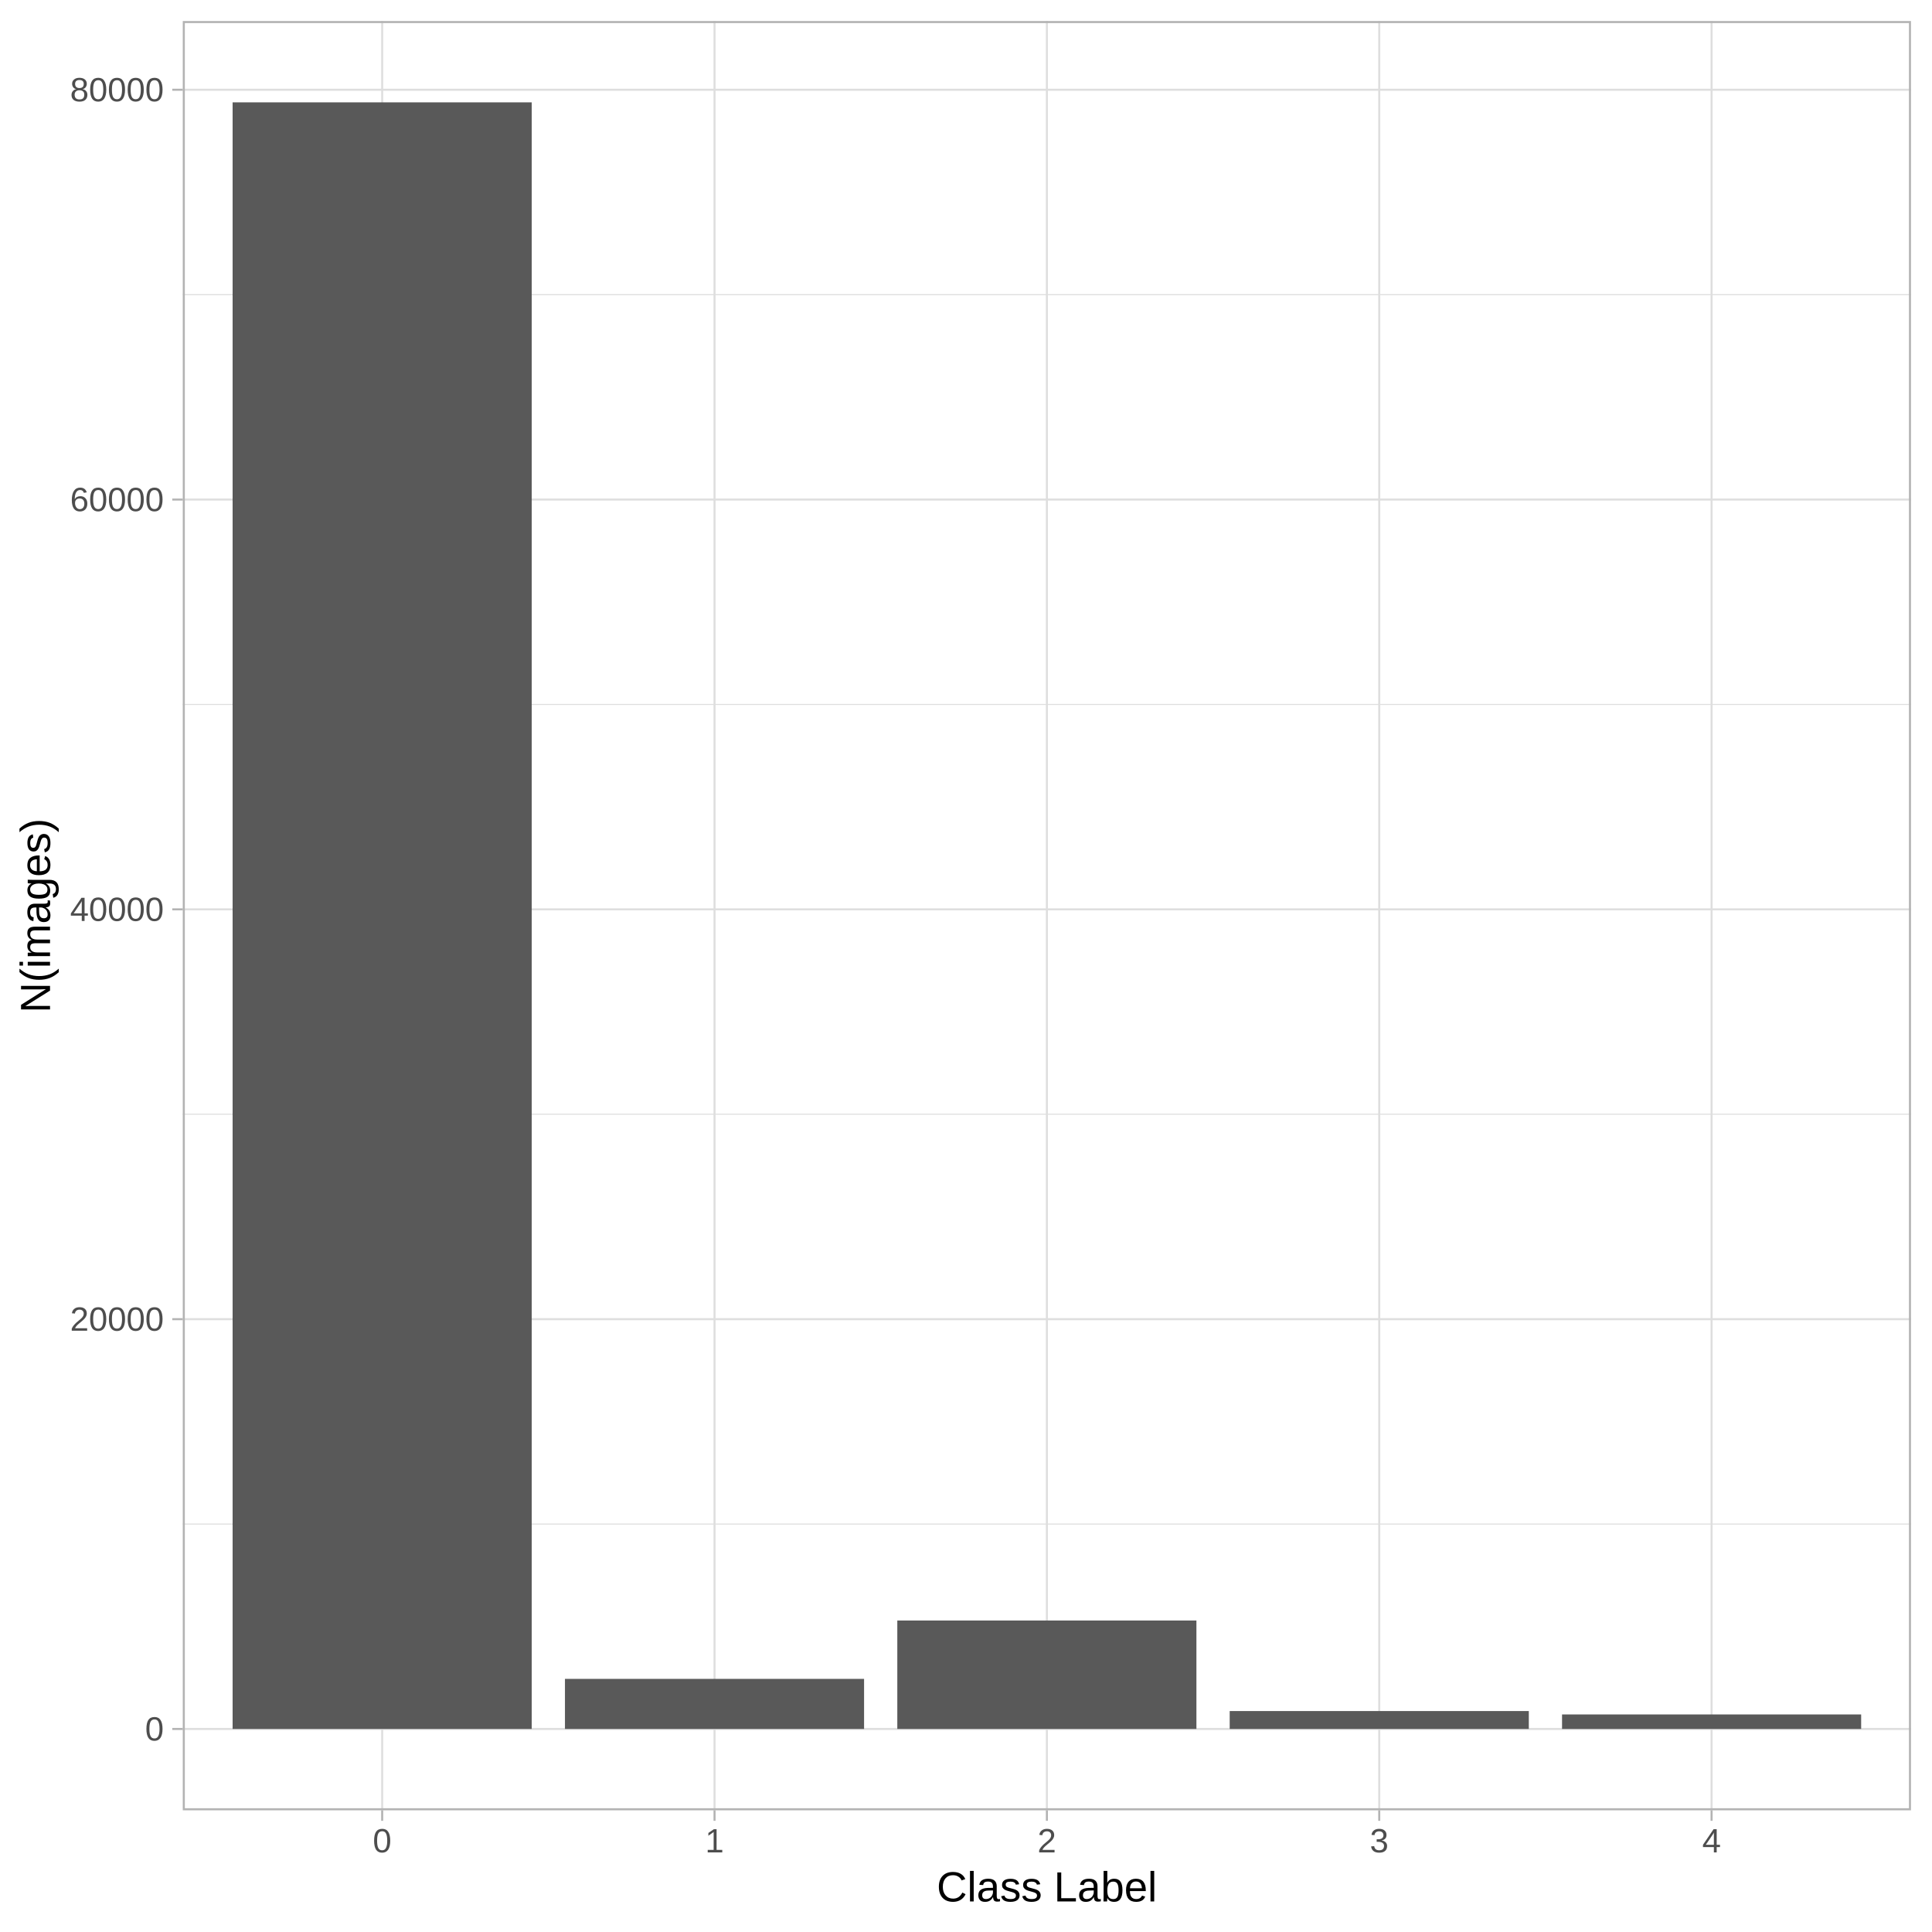
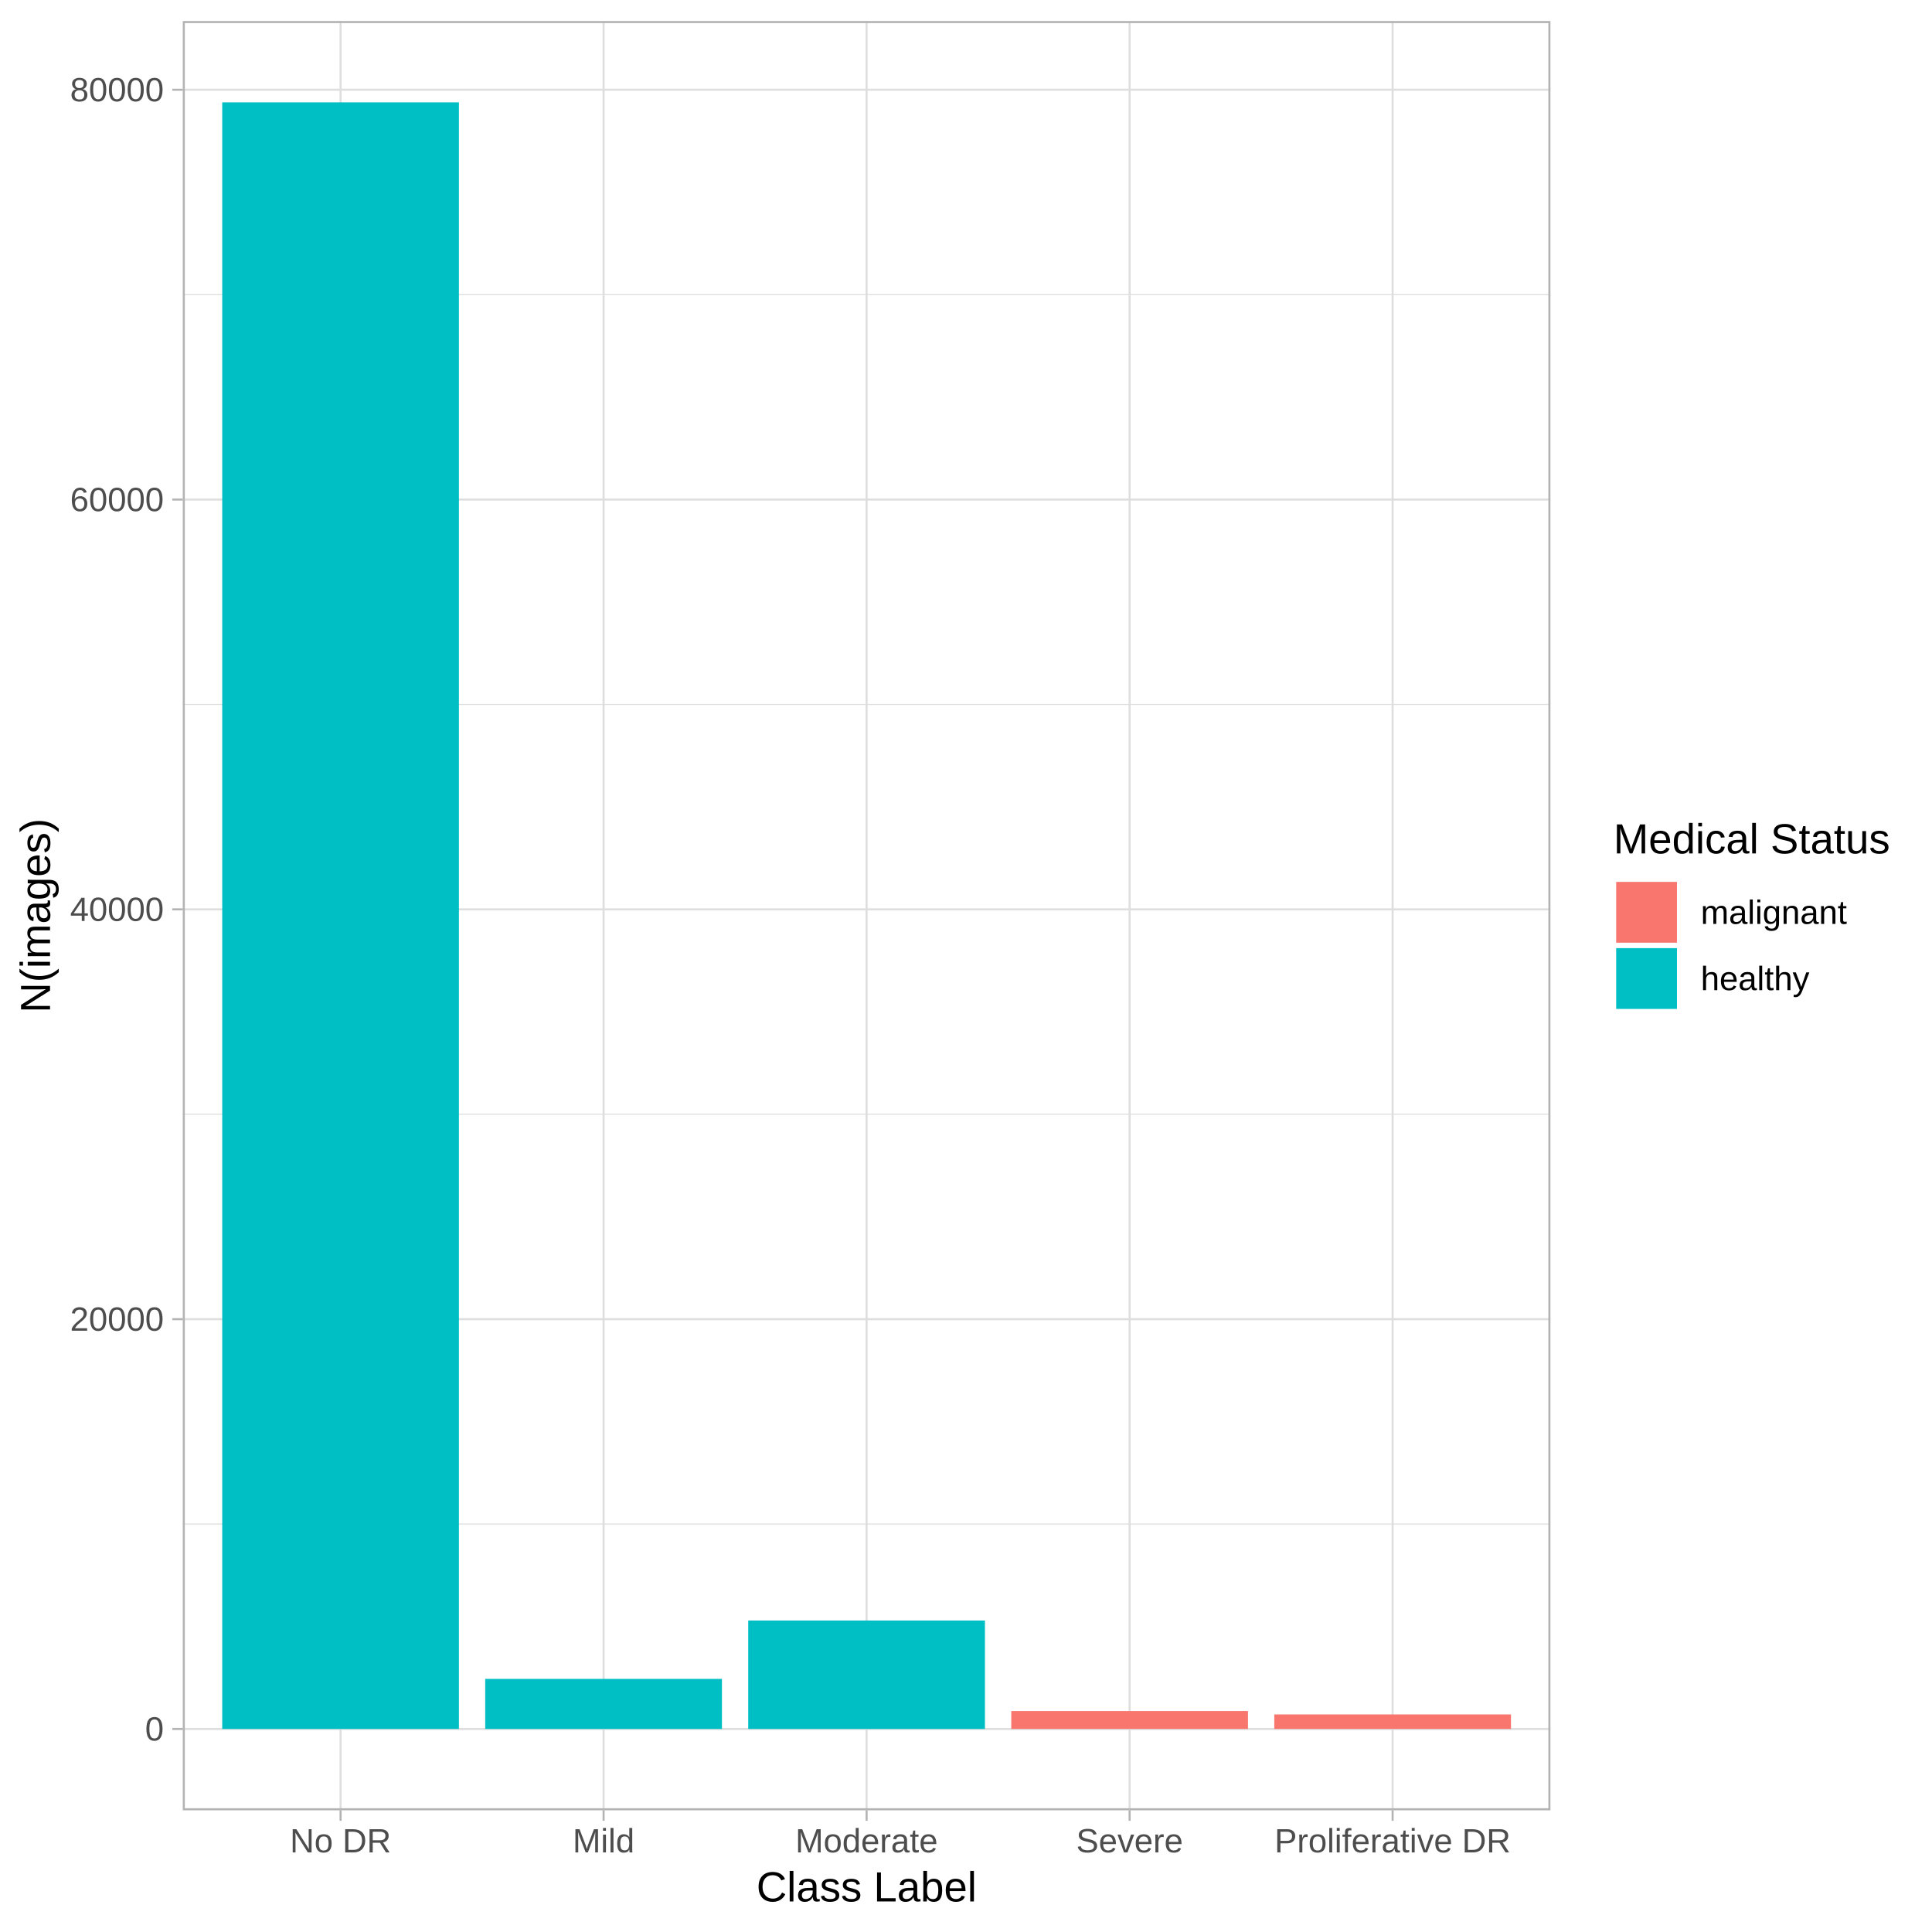
<svg xmlns="http://www.w3.org/2000/svg" viewBox="0 0 504.00 504.00">
  <defs>
    <style type="text/css">
    line, polyline, path, rect, circle {
      fill: none;
      stroke: #000000;
      stroke-linecap: round;
      stroke-linejoin: round;
      stroke-miterlimit: 10.00;
    }
  </style>
  </defs>
  <rect width="100%" height="100%" style="stroke: none; fill: #FFFFFF;" />
  <rect x="0.00" y="0.00" width="504.00" height="504.00" style="stroke-width: 1.07; stroke: #FFFFFF; fill: #FFFFFF;" />
  <defs>
-     <clipPath id="cpNDcuNjc5NXw0OTguNTIxfDQ3Mi4yNDd8NS40Nzk0NQ==">
-       <rect x="47.68" y="5.48" width="450.84" height="466.77" />
+     <clipPath id="cpNDcuNjc5NXw0MDQuNDU4fDQ3Mi4yNDd8NS40Nzk0NQ==">
+       <rect x="47.68" y="5.48" width="356.78" height="466.77" />
    </clipPath>
  </defs>
-   <rect x="47.68" y="5.48" width="450.84" height="466.77" style="stroke-width: 1.07; stroke: none; fill: #FFFFFF;" clip-path="url(#cpNDcuNjc5NXw0OTguNTIxfDQ3Mi4yNDd8NS40Nzk0NQ==)" />
-   <polyline points="47.68,397.58 498.52,397.58 " style="stroke-width: 0.27; stroke: #DEDEDE; stroke-linecap: butt;" clip-path="url(#cpNDcuNjc5NXw0OTguNTIxfDQ3Mi4yNDd8NS40Nzk0NQ==)" />
-   <polyline points="47.68,290.67 498.52,290.67 " style="stroke-width: 0.27; stroke: #DEDEDE; stroke-linecap: butt;" clip-path="url(#cpNDcuNjc5NXw0OTguNTIxfDQ3Mi4yNDd8NS40Nzk0NQ==)" />
-   <polyline points="47.68,183.77 498.52,183.77 " style="stroke-width: 0.27; stroke: #DEDEDE; stroke-linecap: butt;" clip-path="url(#cpNDcuNjc5NXw0OTguNTIxfDQ3Mi4yNDd8NS40Nzk0NQ==)" />
-   <polyline points="47.68,76.87 498.52,76.87 " style="stroke-width: 0.27; stroke: #DEDEDE; stroke-linecap: butt;" clip-path="url(#cpNDcuNjc5NXw0OTguNTIxfDQ3Mi4yNDd8NS40Nzk0NQ==)" />
-   <polyline points="47.68,451.03 498.52,451.03 " style="stroke-width: 0.53; stroke: #DEDEDE; stroke-linecap: butt;" clip-path="url(#cpNDcuNjc5NXw0OTguNTIxfDQ3Mi4yNDd8NS40Nzk0NQ==)" />
-   <polyline points="47.68,344.13 498.52,344.13 " style="stroke-width: 0.53; stroke: #DEDEDE; stroke-linecap: butt;" clip-path="url(#cpNDcuNjc5NXw0OTguNTIxfDQ3Mi4yNDd8NS40Nzk0NQ==)" />
-   <polyline points="47.68,237.22 498.52,237.22 " style="stroke-width: 0.53; stroke: #DEDEDE; stroke-linecap: butt;" clip-path="url(#cpNDcuNjc5NXw0OTguNTIxfDQ3Mi4yNDd8NS40Nzk0NQ==)" />
-   <polyline points="47.68,130.32 498.52,130.32 " style="stroke-width: 0.53; stroke: #DEDEDE; stroke-linecap: butt;" clip-path="url(#cpNDcuNjc5NXw0OTguNTIxfDQ3Mi4yNDd8NS40Nzk0NQ==)" />
-   <polyline points="47.68,23.41 498.52,23.41 " style="stroke-width: 0.53; stroke: #DEDEDE; stroke-linecap: butt;" clip-path="url(#cpNDcuNjc5NXw0OTguNTIxfDQ3Mi4yNDd8NS40Nzk0NQ==)" />
-   <polyline points="99.70,472.25 99.70,5.48 " style="stroke-width: 0.53; stroke: #DEDEDE; stroke-linecap: butt;" clip-path="url(#cpNDcuNjc5NXw0OTguNTIxfDQ3Mi4yNDd8NS40Nzk0NQ==)" />
-   <polyline points="186.40,472.25 186.40,5.48 " style="stroke-width: 0.53; stroke: #DEDEDE; stroke-linecap: butt;" clip-path="url(#cpNDcuNjc5NXw0OTguNTIxfDQ3Mi4yNDd8NS40Nzk0NQ==)" />
-   <polyline points="273.10,472.25 273.10,5.48 " style="stroke-width: 0.53; stroke: #DEDEDE; stroke-linecap: butt;" clip-path="url(#cpNDcuNjc5NXw0OTguNTIxfDQ3Mi4yNDd8NS40Nzk0NQ==)" />
-   <polyline points="359.80,472.25 359.80,5.48 " style="stroke-width: 0.53; stroke: #DEDEDE; stroke-linecap: butt;" clip-path="url(#cpNDcuNjc5NXw0OTguNTIxfDQ3Mi4yNDd8NS40Nzk0NQ==)" />
-   <polyline points="446.50,472.25 446.50,5.48 " style="stroke-width: 0.53; stroke: #DEDEDE; stroke-linecap: butt;" clip-path="url(#cpNDcuNjc5NXw0OTguNTIxfDQ3Mi4yNDd8NS40Nzk0NQ==)" />
-   <rect x="60.68" y="26.70" width="78.03" height="424.33" style="stroke-width: 1.07; stroke: none; stroke-linecap: butt; fill: #595959;" clip-path="url(#cpNDcuNjc5NXw0OTguNTIxfDQ3Mi4yNDd8NS40Nzk0NQ==)" />
-   <rect x="147.38" y="437.97" width="78.03" height="13.06" style="stroke-width: 1.07; stroke: none; stroke-linecap: butt; fill: #595959;" clip-path="url(#cpNDcuNjc5NXw0OTguNTIxfDQ3Mi4yNDd8NS40Nzk0NQ==)" />
-   <rect x="234.08" y="422.74" width="78.03" height="28.29" style="stroke-width: 1.07; stroke: none; stroke-linecap: butt; fill: #595959;" clip-path="url(#cpNDcuNjc5NXw0OTguNTIxfDQ3Mi4yNDd8NS40Nzk0NQ==)" />
-   <rect x="320.79" y="446.36" width="78.03" height="4.67" style="stroke-width: 1.07; stroke: none; stroke-linecap: butt; fill: #595959;" clip-path="url(#cpNDcuNjc5NXw0OTguNTIxfDQ3Mi4yNDd8NS40Nzk0NQ==)" />
-   <rect x="407.49" y="447.25" width="78.03" height="3.78" style="stroke-width: 1.07; stroke: none; stroke-linecap: butt; fill: #595959;" clip-path="url(#cpNDcuNjc5NXw0OTguNTIxfDQ3Mi4yNDd8NS40Nzk0NQ==)" />
-   <rect x="47.68" y="5.48" width="450.84" height="466.77" style="stroke-width: 1.07; stroke: #B3B3B3;" clip-path="url(#cpNDcuNjc5NXw0OTguNTIxfDQ3Mi4yNDd8NS40Nzk0NQ==)" />
+   <rect x="47.68" y="5.48" width="356.78" height="466.77" style="stroke-width: 1.07; stroke: none; fill: #FFFFFF;" clip-path="url(#cpNDcuNjc5NXw0MDQuNDU4fDQ3Mi4yNDd8NS40Nzk0NQ==)" />
+   <polyline points="47.68,397.58 404.46,397.58 " style="stroke-width: 0.27; stroke: #DEDEDE; stroke-linecap: butt;" clip-path="url(#cpNDcuNjc5NXw0MDQuNDU4fDQ3Mi4yNDd8NS40Nzk0NQ==)" />
+   <polyline points="47.68,290.67 404.46,290.67 " style="stroke-width: 0.27; stroke: #DEDEDE; stroke-linecap: butt;" clip-path="url(#cpNDcuNjc5NXw0MDQuNDU4fDQ3Mi4yNDd8NS40Nzk0NQ==)" />
+   <polyline points="47.68,183.77 404.46,183.77 " style="stroke-width: 0.27; stroke: #DEDEDE; stroke-linecap: butt;" clip-path="url(#cpNDcuNjc5NXw0MDQuNDU4fDQ3Mi4yNDd8NS40Nzk0NQ==)" />
+   <polyline points="47.68,76.87 404.46,76.87 " style="stroke-width: 0.27; stroke: #DEDEDE; stroke-linecap: butt;" clip-path="url(#cpNDcuNjc5NXw0MDQuNDU4fDQ3Mi4yNDd8NS40Nzk0NQ==)" />
+   <polyline points="47.68,451.03 404.46,451.03 " style="stroke-width: 0.53; stroke: #DEDEDE; stroke-linecap: butt;" clip-path="url(#cpNDcuNjc5NXw0MDQuNDU4fDQ3Mi4yNDd8NS40Nzk0NQ==)" />
+   <polyline points="47.68,344.13 404.46,344.13 " style="stroke-width: 0.53; stroke: #DEDEDE; stroke-linecap: butt;" clip-path="url(#cpNDcuNjc5NXw0MDQuNDU4fDQ3Mi4yNDd8NS40Nzk0NQ==)" />
+   <polyline points="47.68,237.22 404.46,237.22 " style="stroke-width: 0.53; stroke: #DEDEDE; stroke-linecap: butt;" clip-path="url(#cpNDcuNjc5NXw0MDQuNDU4fDQ3Mi4yNDd8NS40Nzk0NQ==)" />
+   <polyline points="47.68,130.32 404.46,130.32 " style="stroke-width: 0.53; stroke: #DEDEDE; stroke-linecap: butt;" clip-path="url(#cpNDcuNjc5NXw0MDQuNDU4fDQ3Mi4yNDd8NS40Nzk0NQ==)" />
+   <polyline points="47.68,23.41 404.46,23.41 " style="stroke-width: 0.53; stroke: #DEDEDE; stroke-linecap: butt;" clip-path="url(#cpNDcuNjc5NXw0MDQuNDU4fDQ3Mi4yNDd8NS40Nzk0NQ==)" />
+   <polyline points="88.85,472.25 88.85,5.48 " style="stroke-width: 0.53; stroke: #DEDEDE; stroke-linecap: butt;" clip-path="url(#cpNDcuNjc5NXw0MDQuNDU4fDQ3Mi4yNDd8NS40Nzk0NQ==)" />
+   <polyline points="157.46,472.25 157.46,5.48 " style="stroke-width: 0.53; stroke: #DEDEDE; stroke-linecap: butt;" clip-path="url(#cpNDcuNjc5NXw0MDQuNDU4fDQ3Mi4yNDd8NS40Nzk0NQ==)" />
+   <polyline points="226.07,472.25 226.07,5.48 " style="stroke-width: 0.53; stroke: #DEDEDE; stroke-linecap: butt;" clip-path="url(#cpNDcuNjc5NXw0MDQuNDU4fDQ3Mi4yNDd8NS40Nzk0NQ==)" />
+   <polyline points="294.68,472.25 294.68,5.48 " style="stroke-width: 0.53; stroke: #DEDEDE; stroke-linecap: butt;" clip-path="url(#cpNDcuNjc5NXw0MDQuNDU4fDQ3Mi4yNDd8NS40Nzk0NQ==)" />
+   <polyline points="363.29,472.25 363.29,5.48 " style="stroke-width: 0.53; stroke: #DEDEDE; stroke-linecap: butt;" clip-path="url(#cpNDcuNjc5NXw0MDQuNDU4fDQ3Mi4yNDd8NS40Nzk0NQ==)" />
+   <rect x="57.97" y="26.70" width="61.75" height="424.33" style="stroke-width: 1.07; stroke: none; stroke-linecap: butt; fill: #00BFC4;" clip-path="url(#cpNDcuNjc5NXw0MDQuNDU4fDQ3Mi4yNDd8NS40Nzk0NQ==)" />
+   <rect x="126.58" y="437.97" width="61.75" height="13.06" style="stroke-width: 1.07; stroke: none; stroke-linecap: butt; fill: #00BFC4;" clip-path="url(#cpNDcuNjc5NXw0MDQuNDU4fDQ3Mi4yNDd8NS40Nzk0NQ==)" />
+   <rect x="195.19" y="422.74" width="61.75" height="28.29" style="stroke-width: 1.07; stroke: none; stroke-linecap: butt; fill: #00BFC4;" clip-path="url(#cpNDcuNjc5NXw0MDQuNDU4fDQ3Mi4yNDd8NS40Nzk0NQ==)" />
+   <rect x="263.81" y="446.36" width="61.75" height="4.67" style="stroke-width: 1.07; stroke: none; stroke-linecap: butt; fill: #F8766D;" clip-path="url(#cpNDcuNjc5NXw0MDQuNDU4fDQ3Mi4yNDd8NS40Nzk0NQ==)" />
+   <rect x="332.42" y="447.25" width="61.75" height="3.78" style="stroke-width: 1.07; stroke: none; stroke-linecap: butt; fill: #F8766D;" clip-path="url(#cpNDcuNjc5NXw0MDQuNDU4fDQ3Mi4yNDd8NS40Nzk0NQ==)" />
+   <rect x="47.68" y="5.48" width="356.78" height="466.77" style="stroke-width: 1.07; stroke: #B3B3B3;" clip-path="url(#cpNDcuNjc5NXw0MDQuNDU4fDQ3Mi4yNDd8NS40Nzk0NQ==)" />
  <defs>
    <clipPath id="cpMHw1MDR8NTA0fDA=">
      <rect x="0.00" y="0.00" width="504.00" height="504.00" />
    </clipPath>
  </defs>
  <g clip-path="url(#cpMHw1MDR8NTA0fDA=)">
    <text x="37.85" y="454.06" style="font-size: 8.80px; fill: #4D4D4D; font-family: Liberation Sans;" textLength="4.89px" lengthAdjust="spacingAndGlyphs">0</text>
  </g>
  <g clip-path="url(#cpMHw1MDR8NTA0fDA=)">
    <text x="18.28" y="347.15" style="font-size: 8.80px; fill: #4D4D4D; font-family: Liberation Sans;" textLength="24.47px" lengthAdjust="spacingAndGlyphs">20000</text>
  </g>
  <g clip-path="url(#cpMHw1MDR8NTA0fDA=)">
    <text x="18.28" y="240.25" style="font-size: 8.80px; fill: #4D4D4D; font-family: Liberation Sans;" textLength="24.47px" lengthAdjust="spacingAndGlyphs">40000</text>
  </g>
  <g clip-path="url(#cpMHw1MDR8NTA0fDA=)">
    <text x="18.28" y="133.35" style="font-size: 8.80px; fill: #4D4D4D; font-family: Liberation Sans;" textLength="24.47px" lengthAdjust="spacingAndGlyphs">60000</text>
  </g>
  <g clip-path="url(#cpMHw1MDR8NTA0fDA=)">
    <text x="18.28" y="26.44" style="font-size: 8.80px; fill: #4D4D4D; font-family: Liberation Sans;" textLength="24.47px" lengthAdjust="spacingAndGlyphs">80000</text>
  </g>
  <polyline points="44.94,451.03 47.68,451.03 " style="stroke-width: 0.53; stroke: #B3B3B3; stroke-linecap: butt;" clip-path="url(#cpMHw1MDR8NTA0fDA=)" />
  <polyline points="44.94,344.13 47.68,344.13 " style="stroke-width: 0.53; stroke: #B3B3B3; stroke-linecap: butt;" clip-path="url(#cpMHw1MDR8NTA0fDA=)" />
  <polyline points="44.94,237.22 47.68,237.22 " style="stroke-width: 0.53; stroke: #B3B3B3; stroke-linecap: butt;" clip-path="url(#cpMHw1MDR8NTA0fDA=)" />
  <polyline points="44.94,130.32 47.68,130.32 " style="stroke-width: 0.53; stroke: #B3B3B3; stroke-linecap: butt;" clip-path="url(#cpMHw1MDR8NTA0fDA=)" />
  <polyline points="44.94,23.41 47.68,23.41 " style="stroke-width: 0.53; stroke: #B3B3B3; stroke-linecap: butt;" clip-path="url(#cpMHw1MDR8NTA0fDA=)" />
-   <polyline points="99.70,474.99 99.70,472.25 " style="stroke-width: 0.53; stroke: #B3B3B3; stroke-linecap: butt;" clip-path="url(#cpMHw1MDR8NTA0fDA=)" />
-   <polyline points="186.40,474.99 186.40,472.25 " style="stroke-width: 0.53; stroke: #B3B3B3; stroke-linecap: butt;" clip-path="url(#cpMHw1MDR8NTA0fDA=)" />
-   <polyline points="273.10,474.99 273.10,472.25 " style="stroke-width: 0.53; stroke: #B3B3B3; stroke-linecap: butt;" clip-path="url(#cpMHw1MDR8NTA0fDA=)" />
-   <polyline points="359.80,474.99 359.80,472.25 " style="stroke-width: 0.53; stroke: #B3B3B3; stroke-linecap: butt;" clip-path="url(#cpMHw1MDR8NTA0fDA=)" />
-   <polyline points="446.50,474.99 446.50,472.25 " style="stroke-width: 0.53; stroke: #B3B3B3; stroke-linecap: butt;" clip-path="url(#cpMHw1MDR8NTA0fDA=)" />
+   <polyline points="88.85,474.99 88.85,472.25 " style="stroke-width: 0.53; stroke: #B3B3B3; stroke-linecap: butt;" clip-path="url(#cpMHw1MDR8NTA0fDA=)" />
+   <polyline points="157.46,474.99 157.46,472.25 " style="stroke-width: 0.53; stroke: #B3B3B3; stroke-linecap: butt;" clip-path="url(#cpMHw1MDR8NTA0fDA=)" />
+   <polyline points="226.07,474.99 226.07,472.25 " style="stroke-width: 0.53; stroke: #B3B3B3; stroke-linecap: butt;" clip-path="url(#cpMHw1MDR8NTA0fDA=)" />
+   <polyline points="294.68,474.99 294.68,472.25 " style="stroke-width: 0.53; stroke: #B3B3B3; stroke-linecap: butt;" clip-path="url(#cpMHw1MDR8NTA0fDA=)" />
+   <polyline points="363.29,474.99 363.29,472.25 " style="stroke-width: 0.53; stroke: #B3B3B3; stroke-linecap: butt;" clip-path="url(#cpMHw1MDR8NTA0fDA=)" />
  <g clip-path="url(#cpMHw1MDR8NTA0fDA=)">
-     <text x="97.25" y="483.23" style="font-size: 8.80px; fill: #4D4D4D; font-family: Liberation Sans;" textLength="4.89px" lengthAdjust="spacingAndGlyphs">0</text>
+     <text x="75.64" y="483.23" style="font-size: 8.80px; fill: #4D4D4D; font-family: Liberation Sans;" textLength="26.40px" lengthAdjust="spacingAndGlyphs">No DR</text>
  </g>
  <g clip-path="url(#cpMHw1MDR8NTA0fDA=)">
-     <text x="183.95" y="483.23" style="font-size: 8.80px; fill: #4D4D4D; font-family: Liberation Sans;" textLength="4.89px" lengthAdjust="spacingAndGlyphs">1</text>
+     <text x="149.39" y="483.23" style="font-size: 8.80px; fill: #4D4D4D; font-family: Liberation Sans;" textLength="16.13px" lengthAdjust="spacingAndGlyphs">Mild</text>
  </g>
  <g clip-path="url(#cpMHw1MDR8NTA0fDA=)">
-     <text x="270.65" y="483.23" style="font-size: 8.80px; fill: #4D4D4D; font-family: Liberation Sans;" textLength="4.89px" lengthAdjust="spacingAndGlyphs">2</text>
+     <text x="207.48" y="483.23" style="font-size: 8.80px; fill: #4D4D4D; font-family: Liberation Sans;" textLength="37.18px" lengthAdjust="spacingAndGlyphs">Moderate</text>
  </g>
  <g clip-path="url(#cpMHw1MDR8NTA0fDA=)">
-     <text x="357.35" y="483.23" style="font-size: 8.80px; fill: #4D4D4D; font-family: Liberation Sans;" textLength="4.89px" lengthAdjust="spacingAndGlyphs">3</text>
+     <text x="280.74" y="483.23" style="font-size: 8.80px; fill: #4D4D4D; font-family: Liberation Sans;" textLength="27.88px" lengthAdjust="spacingAndGlyphs">Severe</text>
  </g>
  <g clip-path="url(#cpMHw1MDR8NTA0fDA=)">
-     <text x="444.05" y="483.23" style="font-size: 8.80px; fill: #4D4D4D; font-family: Liberation Sans;" textLength="4.89px" lengthAdjust="spacingAndGlyphs">4</text>
+     <text x="332.48" y="483.23" style="font-size: 8.80px; fill: #4D4D4D; font-family: Liberation Sans;" textLength="61.62px" lengthAdjust="spacingAndGlyphs">Proliferative DR</text>
  </g>
  <g clip-path="url(#cpMHw1MDR8NTA0fDA=)">
-     <text x="244.36" y="496.03" style="font-size: 11.00px; font-family: Liberation Sans;" textLength="57.48px" lengthAdjust="spacingAndGlyphs">Class Label</text>
+     <text x="197.33" y="496.03" style="font-size: 11.00px; font-family: Liberation Sans;" textLength="57.48px" lengthAdjust="spacingAndGlyphs">Class Label</text>
  </g>
  <g clip-path="url(#cpMHw1MDR8NTA0fDA=)">
    <text transform="translate(13.05,264.23) rotate(-90)" style="font-size: 11.00px; font-family: Liberation Sans;" textLength="50.73px" lengthAdjust="spacingAndGlyphs">N(images)</text>
  </g>
+   <rect x="415.42" y="208.33" width="83.10" height="61.06" style="stroke-width: 1.07; stroke: none; fill: #FFFFFF;" clip-path="url(#cpMHw1MDR8NTA0fDA=)" />
+   <g clip-path="url(#cpMHw1MDR8NTA0fDA=)">
+     <text x="420.90" y="222.63" style="font-size: 11.00px; font-family: Liberation Sans;" textLength="72.14px" lengthAdjust="spacingAndGlyphs">Medical Status</text>
+   </g>
+   <rect x="420.90" y="229.35" width="17.28" height="17.28" style="stroke-width: 1.07; stroke: none; fill: #FFFFFF;" clip-path="url(#cpMHw1MDR8NTA0fDA=)" />
+   <rect x="421.61" y="230.06" width="15.86" height="15.86" style="stroke-width: 1.07; stroke: none; stroke-linejoin: miter; fill: #F8766D;" clip-path="url(#cpMHw1MDR8NTA0fDA=)" />
+   <rect x="420.90" y="246.63" width="17.28" height="17.28" style="stroke-width: 1.07; stroke: none; fill: #FFFFFF;" clip-path="url(#cpMHw1MDR8NTA0fDA=)" />
+   <rect x="421.61" y="247.34" width="15.86" height="15.86" style="stroke-width: 1.07; stroke: none; stroke-linejoin: miter; fill: #00BFC4;" clip-path="url(#cpMHw1MDR8NTA0fDA=)" />
+   <g clip-path="url(#cpMHw1MDR8NTA0fDA=)">
+     <text x="443.66" y="241.02" style="font-size: 8.80px; font-family: Liberation Sans;" textLength="38.16px" lengthAdjust="spacingAndGlyphs">malignant</text>
+   </g>
+   <g clip-path="url(#cpMHw1MDR8NTA0fDA=)">
+     <text x="443.66" y="258.30" style="font-size: 8.80px; font-family: Liberation Sans;" textLength="28.38px" lengthAdjust="spacingAndGlyphs">healthy</text>
+   </g>
</svg>
